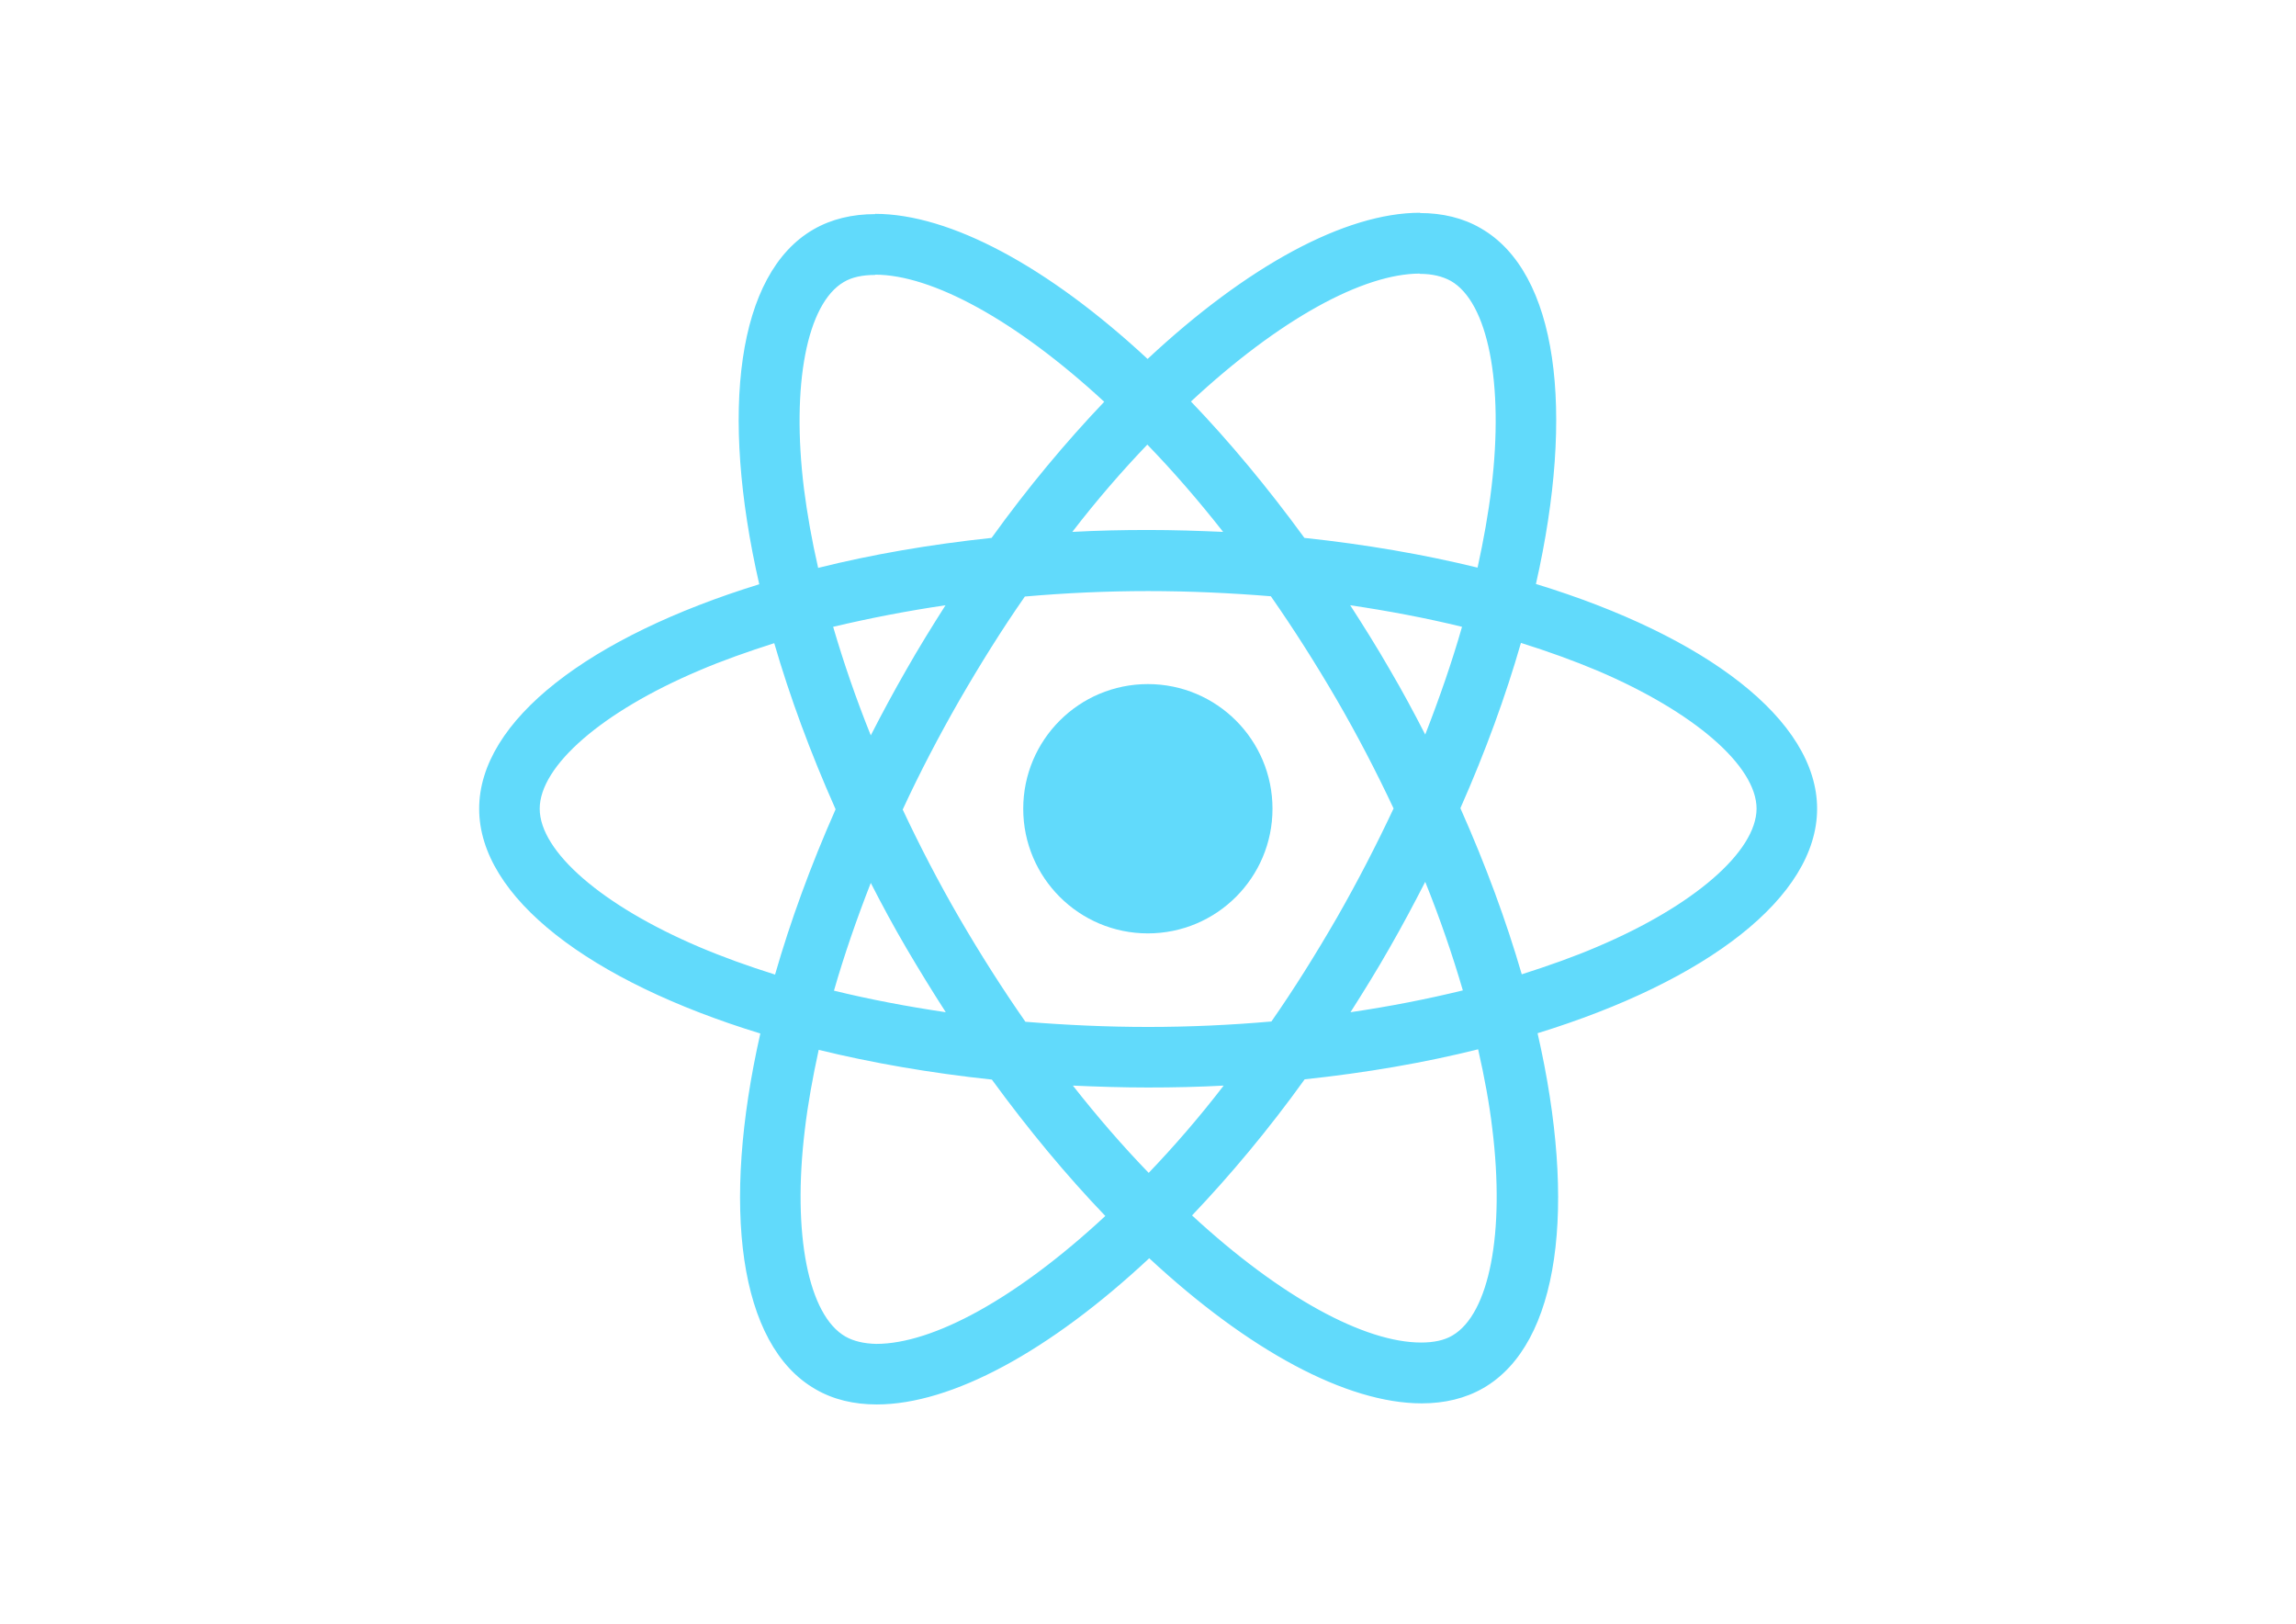
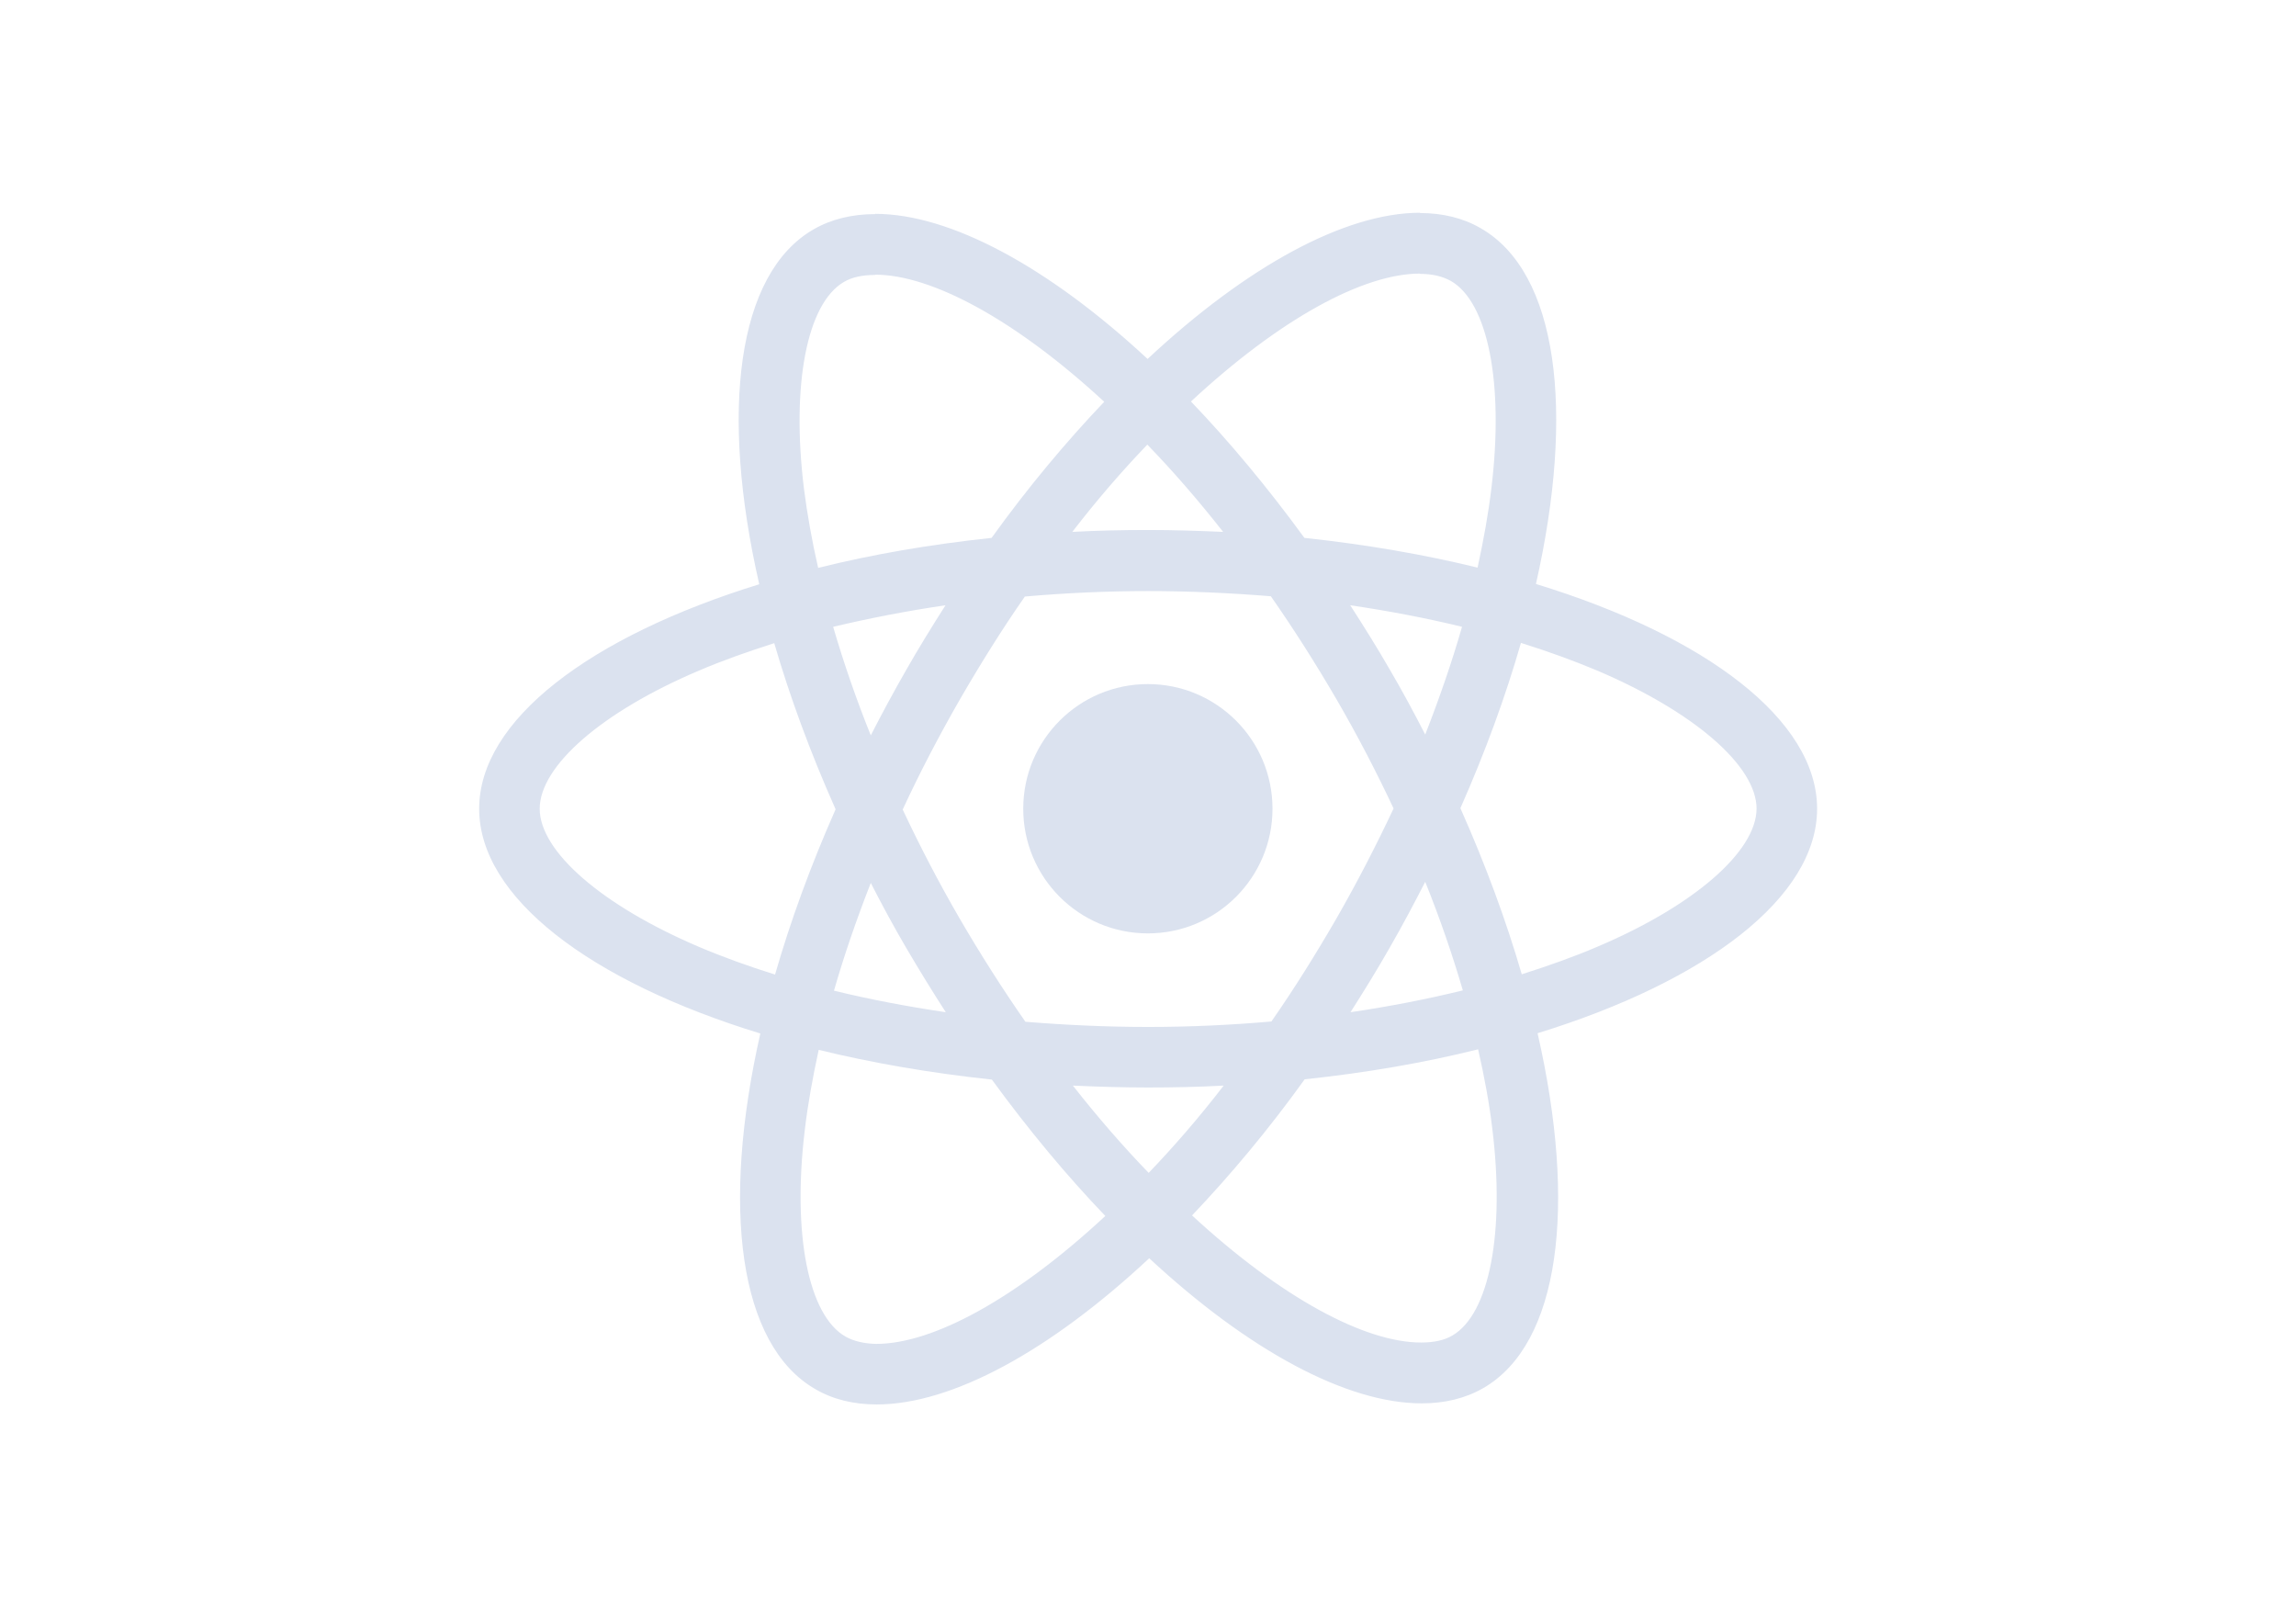
<svg xmlns="http://www.w3.org/2000/svg" viewBox="0 0 841.9 595.3">
-   <g fill="#61DAFB">
+   <g fill="#dbe2ef">
    <path d="M666.3 296.5c0-32.5-40.7-63.3-103.1-82.4 14.4-63.6 8-114.2-20.2-130.4-6.5-3.8-14.1-5.6-22.4-5.6v22.3c4.6 0 8.3.9 11.4 2.6 13.6 7.8 19.5 37.5 14.9 75.7-1.1 9.4-2.9 19.3-5.1 29.4-19.6-4.8-41-8.5-63.5-10.9-13.5-18.5-27.5-35.3-41.6-50 32.6-30.3 63.2-46.9 84-46.9V78c-27.5 0-63.5 19.6-99.9 53.6-36.4-33.8-72.4-53.2-99.9-53.2v22.3c20.7 0 51.4 16.5 84 46.6-14 14.7-28 31.4-41.3 49.9-22.6 2.4-44 6.1-63.6 11-2.3-10-4-19.7-5.2-29-4.7-38.2 1.1-67.9 14.6-75.8 3-1.8 6.9-2.6 11.5-2.6V78.5c-8.4 0-16 1.8-22.6 5.6-28.1 16.2-34.4 66.7-19.9 130.1-62.2 19.2-102.7 49.9-102.7 82.3 0 32.5 40.7 63.3 103.1 82.4-14.4 63.6-8 114.2 20.2 130.4 6.5 3.8 14.1 5.6 22.5 5.6 27.5 0 63.5-19.6 99.9-53.6 36.4 33.8 72.4 53.2 99.9 53.2 8.4 0 16-1.8 22.6-5.6 28.1-16.2 34.4-66.7 19.9-130.1 62-19.1 102.5-49.9 102.5-82.3zm-130.2-66.7c-3.7 12.9-8.3 26.2-13.5 39.5-4.1-8-8.4-16-13.1-24-4.6-8-9.5-15.8-14.4-23.4 14.2 2.1 27.9 4.7 41 7.9zm-45.8 106.5c-7.8 13.5-15.8 26.3-24.1 38.2-14.9 1.3-30 2-45.2 2-15.1 0-30.2-.7-45-1.9-8.3-11.9-16.4-24.6-24.2-38-7.6-13.1-14.5-26.4-20.8-39.8 6.2-13.4 13.2-26.8 20.7-39.9 7.8-13.5 15.8-26.3 24.1-38.2 14.9-1.3 30-2 45.2-2 15.1 0 30.2.7 45 1.9 8.3 11.9 16.4 24.6 24.2 38 7.6 13.1 14.5 26.4 20.8 39.8-6.3 13.4-13.2 26.8-20.7 39.9zm32.3-13c5.4 13.4 10 26.8 13.8 39.8-13.1 3.2-26.9 5.9-41.2 8 4.9-7.7 9.8-15.6 14.4-23.7 4.6-8 8.9-16.1 13-24.1zM421.2 430c-9.3-9.6-18.6-20.3-27.8-32 9 .4 18.2.7 27.5.7 9.4 0 18.7-.2 27.8-.7-9 11.7-18.3 22.4-27.5 32zm-74.4-58.9c-14.2-2.1-27.9-4.7-41-7.9 3.7-12.9 8.3-26.2 13.5-39.5 4.1 8 8.4 16 13.1 24 4.7 8 9.5 15.8 14.4 23.4zM420.7 163c9.3 9.6 18.6 20.3 27.8 32-9-.4-18.2-.7-27.5-.7-9.4 0-18.7.2-27.8.7 9-11.7 18.3-22.4 27.5-32zm-74 58.9c-4.9 7.7-9.8 15.6-14.4 23.7-4.6 8-8.9 16-13 24-5.4-13.4-10-26.8-13.8-39.8 13.1-3.1 26.9-5.8 41.2-7.9zm-90.5 125.2c-35.4-15.1-58.3-34.9-58.3-50.6 0-15.7 22.9-35.6 58.3-50.6 8.6-3.7 18-7 27.7-10.1 5.7 19.6 13.2 40 22.5 60.9-9.2 20.8-16.6 41.1-22.2 60.6-9.9-3.1-19.3-6.5-28-10.2zM310 490c-13.6-7.8-19.5-37.5-14.9-75.7 1.1-9.4 2.9-19.3 5.1-29.4 19.6 4.8 41 8.5 63.5 10.9 13.5 18.5 27.5 35.3 41.6 50-32.6 30.3-63.2 46.9-84 46.9-4.5-.1-8.3-1-11.3-2.7zm237.2-76.2c4.7 38.2-1.1 67.9-14.6 75.8-3 1.8-6.9 2.6-11.5 2.6-20.7 0-51.4-16.5-84-46.6 14-14.7 28-31.4 41.3-49.9 22.6-2.4 44-6.1 63.6-11 2.3 10.1 4.1 19.8 5.2 29.1zm38.5-66.7c-8.6 3.7-18 7-27.7 10.1-5.7-19.6-13.2-40-22.5-60.9 9.2-20.8 16.6-41.1 22.2-60.6 9.9 3.1 19.3 6.5 28.1 10.2 35.4 15.1 58.3 34.9 58.3 50.6-.1 15.7-23 35.6-58.4 50.6zM320.8 78.4z" />
    <circle cx="420.9" cy="296.5" r="45.7" />
    <path d="M520.5 78.1z" />
  </g>
</svg>
